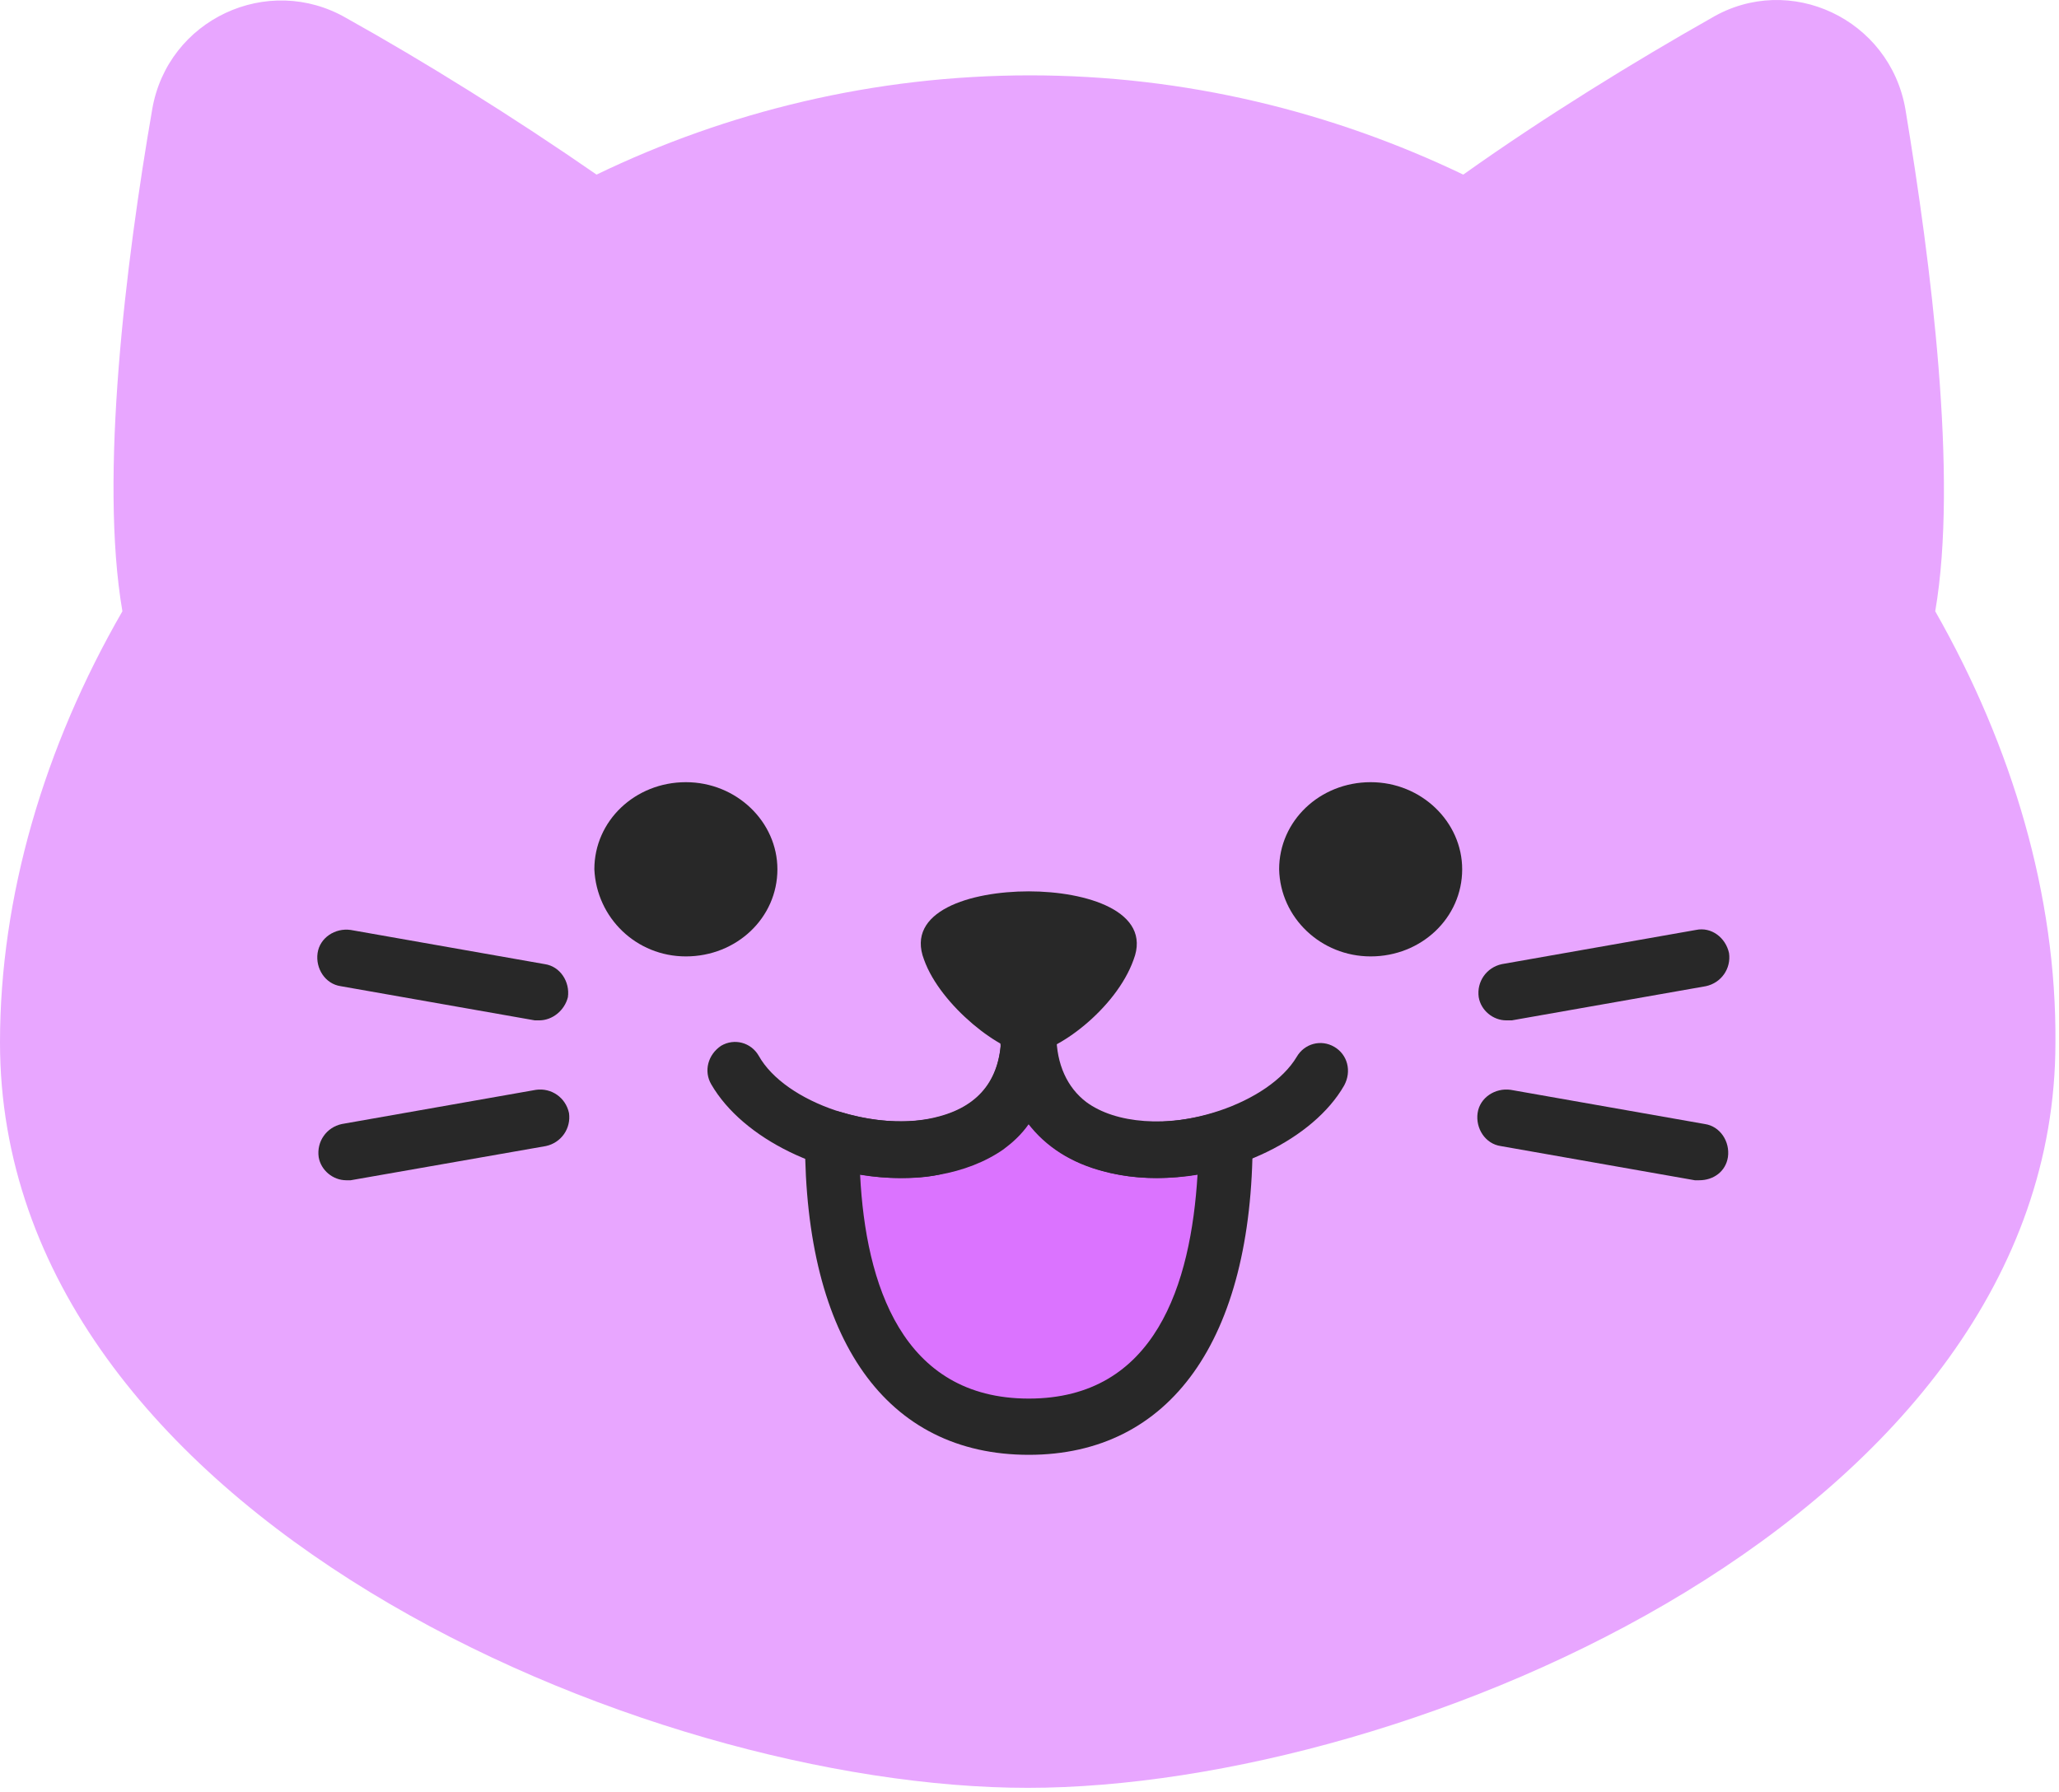
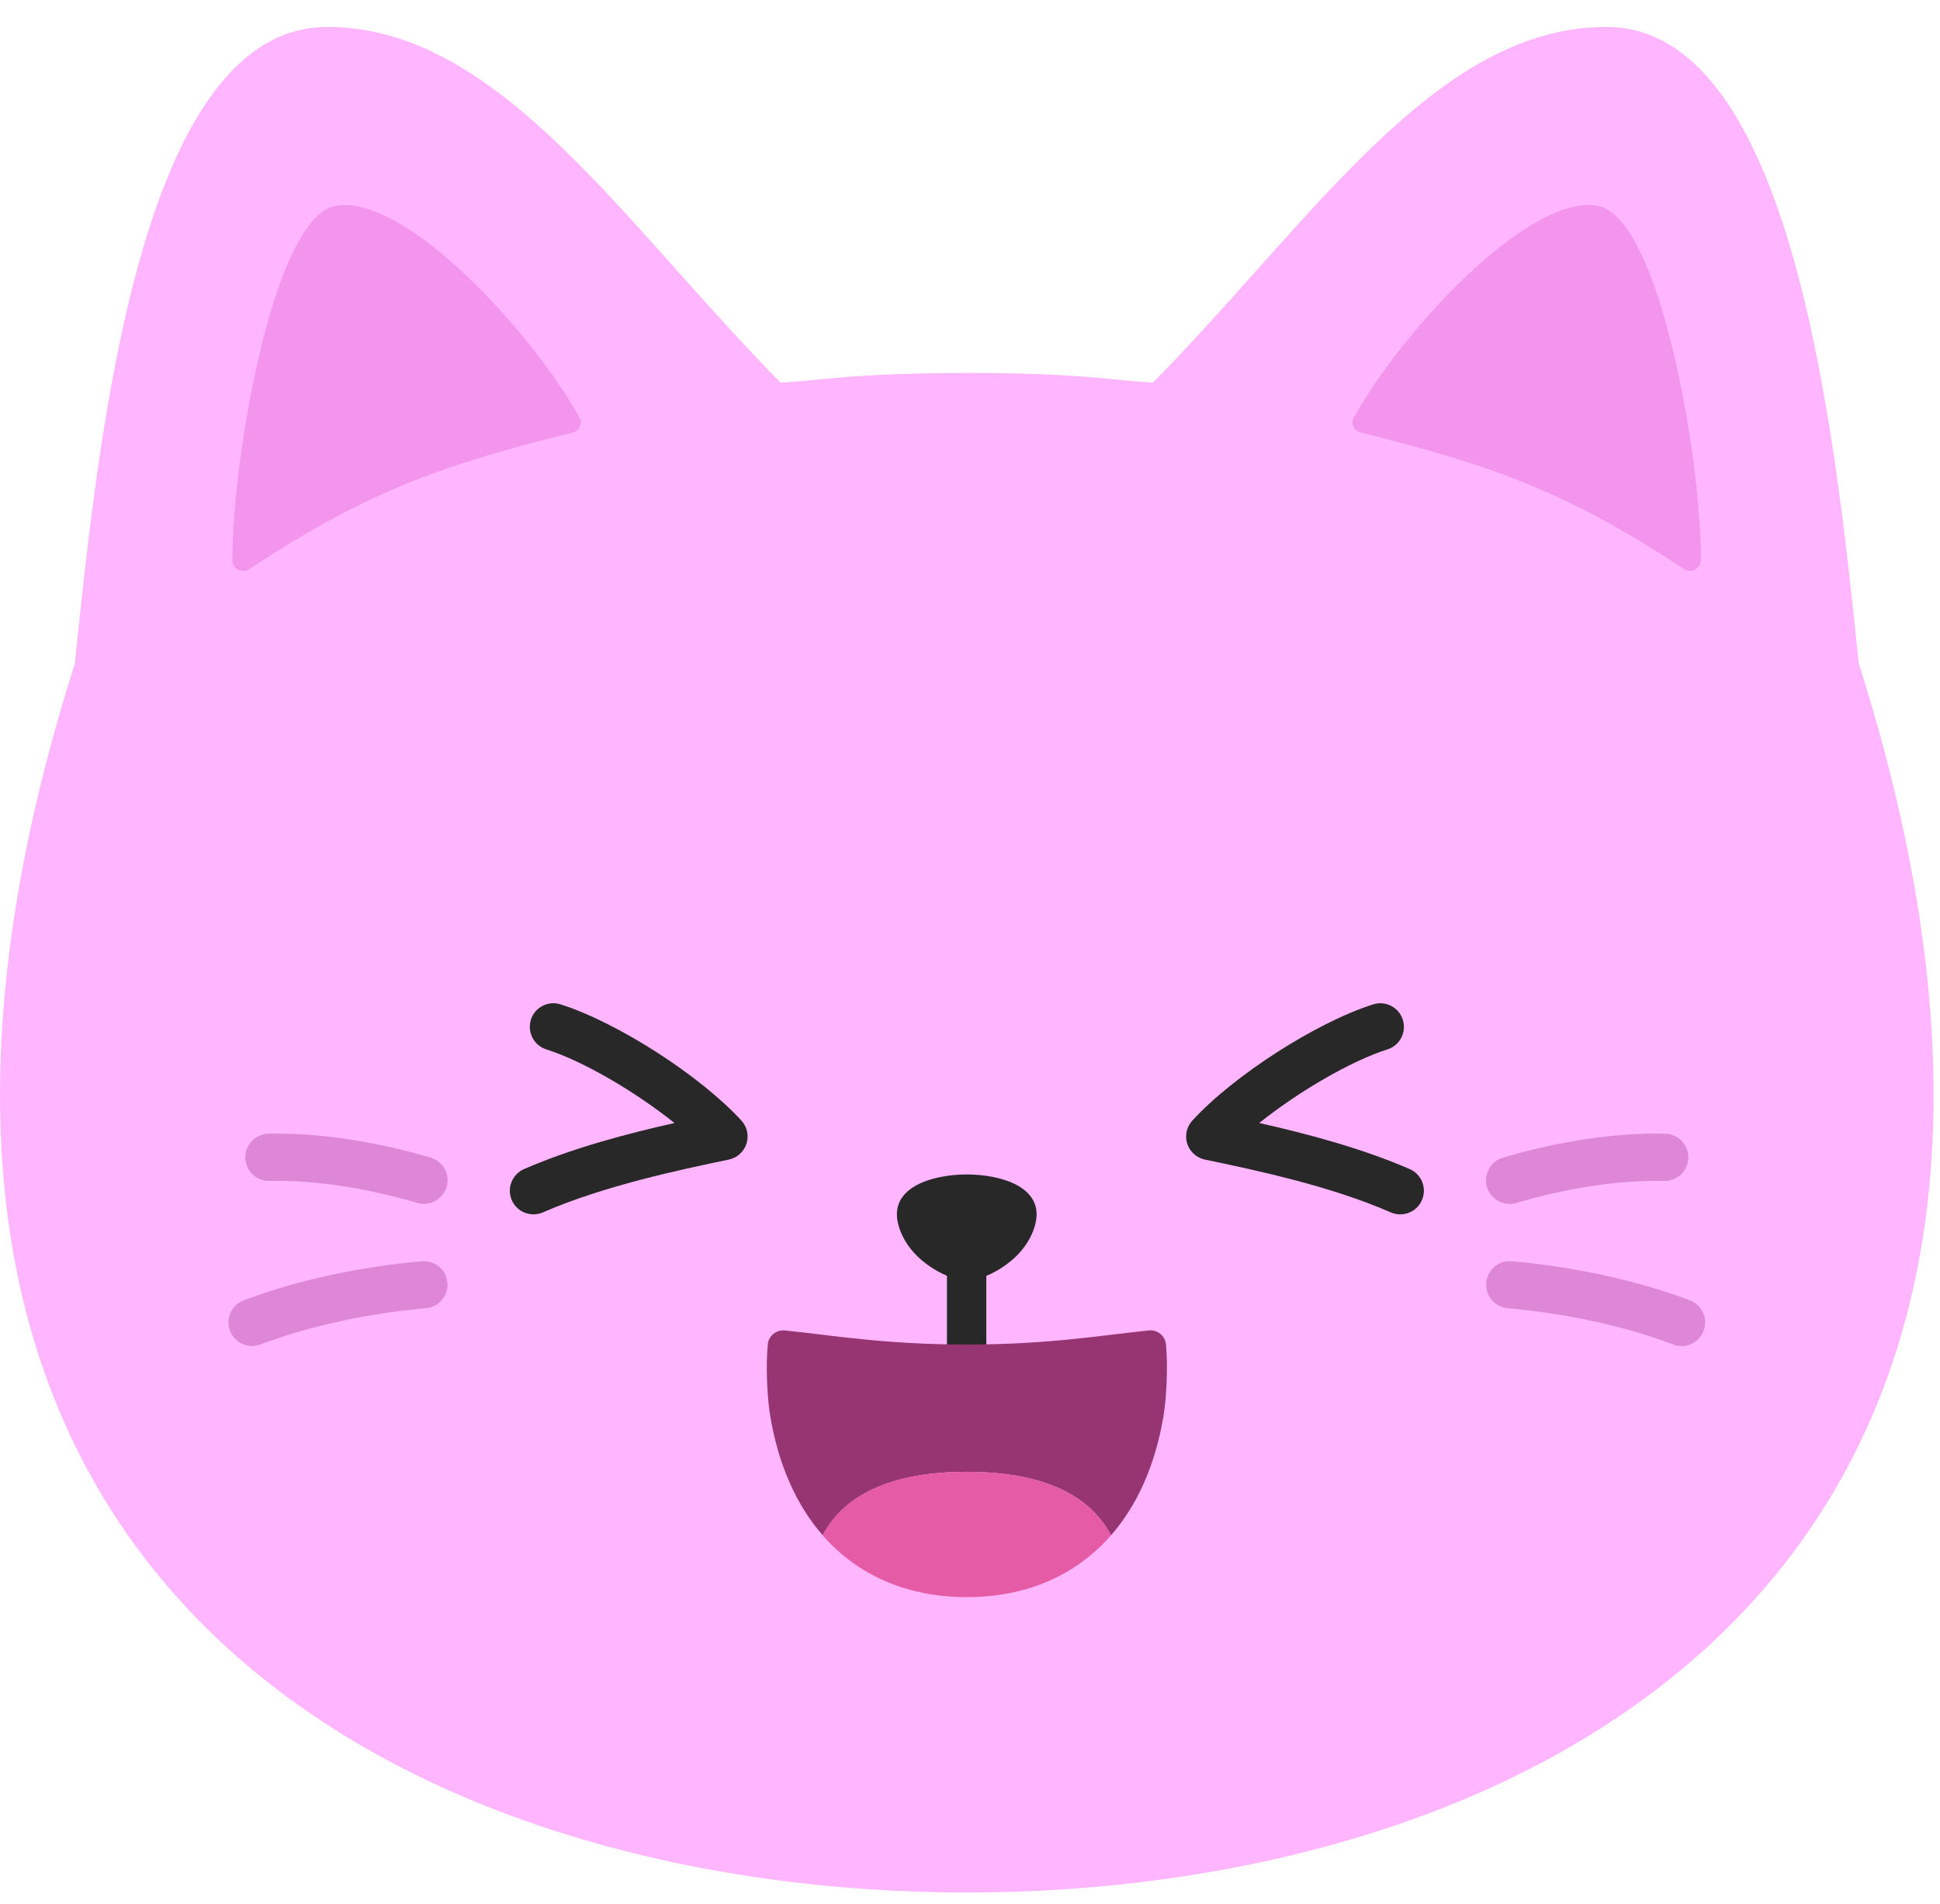
- <svg xmlns="http://www.w3.org/2000/svg" width="362" height="315" viewBox="0 0 362 315" fill="none">
-   <path d="M340.24 107.478C344.311 83.824 339.465 46.21 335.006 19.26C332.292 3.362 314.649 -4.975 300.885 3.168C287.508 10.729 271.417 20.617 257.264 30.7C234.194 19.648 208.409 13.25 181.074 13.25C153.738 13.25 127.76 19.648 104.883 30.7C90.343 20.617 74.446 10.729 60.875 3.168C47.11 -4.781 29.468 3.362 26.754 19.26C22.101 46.21 17.448 83.824 21.52 107.478C7.755 131.326 0 157.694 0 183.287C0 266.269 113.22 314.353 180.686 314.353C248.152 314.353 361.372 266.269 361.372 183.287C361.566 157.5 353.811 131.326 340.24 107.478Z" fill="#E8A6FF" />
-   <path d="M216.553 200.348C216.553 230.982 205.502 250.758 182.044 250.758C158.586 250.758 147.535 230.788 147.535 200.348C162.851 205.195 182.044 201.705 182.044 182.123C182.238 201.512 201.237 205.195 216.553 200.348Z" fill="#DB73FF" />
-   <path d="M180.88 156.725C190.961 156.725 202.593 160.215 199.297 168.745C196.195 177.47 185.533 185.226 180.88 185.226C176.227 185.226 165.37 176.889 162.462 168.745C159.166 160.215 170.605 156.725 180.88 156.725Z" fill="#282828" />
-   <path d="M120.587 168.164C129.505 168.164 136.678 161.378 136.678 152.847C136.678 144.51 129.505 137.53 120.587 137.53C111.669 137.53 104.496 144.316 104.496 152.847C104.884 161.378 111.863 168.164 120.587 168.164Z" fill="#282828" />
-   <path d="M240.98 168.164C249.898 168.164 257.071 161.378 257.071 152.847C257.071 144.51 249.898 137.53 240.98 137.53C232.062 137.53 224.889 144.316 224.889 152.847C225.083 161.378 232.256 168.164 240.98 168.164Z" fill="#282828" />
-   <path d="M158.391 207.135C145.014 207.135 130.668 200.349 125.046 190.655C123.689 188.328 124.464 185.42 126.791 183.869C129.117 182.511 132.025 183.287 133.382 185.613C138.035 193.951 154.126 199.379 165.177 196.277C172.35 194.338 176.033 189.491 176.033 181.736C176.033 179.021 178.166 176.889 180.88 176.889C183.594 176.889 185.727 179.215 185.533 181.93C185.339 194.144 178.747 202.869 167.503 205.778C164.595 206.941 161.493 207.135 158.391 207.135Z" fill="#282828" />
-   <path d="M203.175 207.134C200.073 207.134 196.972 206.746 194.064 205.971C182.625 203.063 176.034 194.338 175.84 182.123C175.84 179.409 177.972 177.276 180.493 177.082C183.207 177.082 185.146 179.215 185.339 181.929C185.533 189.685 189.023 194.532 196.196 196.471C207.247 199.379 223.144 193.95 227.991 185.807C229.348 183.48 232.256 182.705 234.582 184.062C236.909 185.419 237.684 188.327 236.327 190.848C230.899 200.348 216.552 207.134 203.175 207.134Z" fill="#282828" />
-   <path d="M180.88 255.799C155.871 255.799 141.524 235.635 141.524 200.348C141.524 198.797 142.3 197.44 143.463 196.277C144.82 195.501 146.371 195.113 147.728 195.501C156.646 198.215 165.564 197.634 170.799 193.756C174.288 191.236 176.033 187.164 176.033 181.929C176.033 179.215 178.166 177.082 180.88 177.082C183.594 177.082 185.533 179.215 185.727 181.929C185.727 187.164 187.665 191.236 190.961 193.756C196.195 197.634 205.307 198.215 214.031 195.501C215.389 195.113 216.939 195.307 218.297 196.277C219.654 197.052 220.235 198.797 220.235 200.348C220.235 235.635 205.695 255.799 180.88 255.799ZM151.218 206.553C152.187 225.747 158.585 245.911 180.88 245.911C203.175 245.911 209.379 225.747 210.542 206.553C201.042 208.104 191.736 206.553 185.339 201.899C183.982 200.736 182.431 199.379 180.88 197.634C179.523 199.573 177.972 200.93 176.421 202.093C170.023 206.553 160.717 208.104 151.218 206.553Z" fill="#282828" />
-   <path d="M264.825 179.409C262.499 179.409 260.366 177.664 259.979 175.338C259.591 172.623 261.336 170.103 264.05 169.521L298.171 163.511C300.885 162.929 303.405 164.868 303.987 167.582C304.375 170.297 302.63 172.817 299.916 173.399L265.795 179.409C265.407 179.409 265.019 179.409 264.825 179.409Z" fill="#282828" />
-   <path d="M298.752 207.523C298.558 207.523 298.17 207.523 297.976 207.523L263.855 201.512C261.141 201.124 259.397 198.41 259.784 195.696C260.172 192.981 262.886 191.236 265.6 191.624L299.721 197.635C302.435 198.022 304.18 200.737 303.793 203.451C303.405 205.972 301.272 207.523 298.752 207.523Z" fill="#282828" />
-   <path d="M94.803 179.409C94.609 179.409 94.221 179.409 94.027 179.409L59.906 173.399C57.192 173.011 55.447 170.297 55.835 167.582C56.223 164.868 58.937 163.123 61.651 163.511L95.772 169.521C98.486 169.909 100.231 172.623 99.843 175.338C99.262 177.664 97.129 179.409 94.803 179.409Z" fill="#282828" />
-   <path d="M60.875 207.523C58.549 207.523 56.416 205.778 56.028 203.451C55.641 200.737 57.386 198.216 60.1 197.635L94.221 191.624C96.935 191.236 99.455 192.981 100.037 195.696C100.424 198.41 98.68 200.931 95.965 201.512L61.651 207.523C61.457 207.523 61.069 207.523 60.875 207.523Z" fill="#282828" />
+ <svg xmlns="http://www.w3.org/2000/svg" width="54" height="53" viewBox="0 0 54 53" fill="none">
+   <path d="M26.91 10.382C27.288 10.382 27.632 10.384 27.95 10.391C29.202 10.41 30.015 10.469 30.645 10.526C31.208 10.577 31.628 10.627 32.093 10.651C36.487 6.199 39.934 0.75 44.708 0.75C49.897 0.75 51.071 12.011 51.739 18.472C60.057 44.636 41.752 52.687 26.91 52.687C12.068 52.687 -6.236 44.634 2.083 18.472C2.751 12.011 3.922 0.75 9.114 0.75C13.887 0.75 17.332 6.199 21.727 10.653C22.191 10.629 22.611 10.579 23.174 10.528C23.807 10.472 24.619 10.412 25.87 10.393C26.185 10.386 26.531 10.384 26.91 10.384V10.382Z" fill="#FFB6FF" />
+   <path d="M9.339 5.732C7.618 6.039 6.462 12.756 6.469 15.587C6.469 15.833 6.736 15.977 6.937 15.844C10.288 13.632 12.394 12.929 15.955 12.037C16.13 11.994 16.22 11.792 16.132 11.63C14.838 9.28 11.286 5.386 9.339 5.73V5.732Z" fill="#F395EC" />
+   <path d="M44.475 5.732C46.196 6.039 47.352 12.756 47.346 15.587C47.346 15.833 47.078 15.977 46.877 15.844C43.527 13.632 41.42 12.929 37.86 12.037C37.685 11.994 37.595 11.792 37.682 11.63C38.977 9.28 42.528 5.386 44.475 5.73V5.732Z" fill="#F395EC" />
+   <path d="M7.018 37.473C6.753 37.473 6.503 37.311 6.403 37.048C6.273 36.709 6.444 36.33 6.784 36.201C8.224 35.653 9.985 35.268 11.741 35.112C12.104 35.082 12.422 35.347 12.453 35.708C12.486 36.069 12.218 36.389 11.857 36.42C10.217 36.564 8.581 36.923 7.25 37.429C7.173 37.458 7.094 37.473 7.018 37.473Z" fill="#DD87D6" />
+   <path d="M11.801 33.516C11.74 33.516 11.676 33.507 11.615 33.489C10.183 33.064 8.72 32.848 7.501 32.876C7.135 32.885 6.837 32.598 6.828 32.234C6.82 31.871 7.106 31.571 7.47 31.562C8.825 31.529 10.428 31.768 11.987 32.228C12.335 32.331 12.535 32.697 12.432 33.045C12.346 33.329 12.086 33.516 11.801 33.516Z" fill="#DD87D6" />
+   <path d="M46.805 37.473C46.728 37.473 46.649 37.46 46.573 37.429C45.241 36.923 43.606 36.566 41.965 36.42C41.604 36.387 41.337 36.069 41.37 35.708C41.403 35.346 41.722 35.079 42.082 35.112C43.838 35.268 45.598 35.655 47.039 36.201C47.379 36.33 47.549 36.709 47.42 37.048C47.319 37.311 47.07 37.473 46.805 37.473Z" fill="#DD87D6" />
+   <path d="M42.021 33.516C41.739 33.516 41.476 33.332 41.39 33.045C41.288 32.697 41.487 32.331 41.835 32.228C43.394 31.766 44.999 31.529 46.352 31.562C46.716 31.571 47.003 31.871 46.994 32.234C46.985 32.598 46.681 32.887 46.322 32.876C45.1 32.848 43.639 33.065 42.207 33.489C42.146 33.507 42.082 33.516 42.021 33.516Z" fill="#DD87D6" />
+   <path d="M38.975 33.807C38.887 33.807 38.798 33.789 38.712 33.752C37.013 33.009 34.922 32.571 33.538 32.282C33.308 32.234 33.12 32.066 33.047 31.842C32.975 31.619 33.028 31.371 33.188 31.198C34.328 29.948 36.634 28.465 38.222 27.961C38.568 27.852 38.938 28.042 39.047 28.388C39.157 28.734 38.966 29.105 38.62 29.214C37.593 29.54 36.128 30.401 35.051 31.264C36.345 31.555 37.887 31.958 39.24 32.547C39.573 32.692 39.724 33.08 39.579 33.412C39.472 33.66 39.231 33.807 38.977 33.807H38.975Z" fill="#282828" />
+   <path d="M14.848 33.806C14.594 33.806 14.354 33.66 14.246 33.412C14.102 33.079 14.253 32.692 14.586 32.547C15.937 31.958 17.48 31.555 18.774 31.264C17.697 30.401 16.232 29.538 15.205 29.214C14.859 29.104 14.669 28.734 14.778 28.388C14.888 28.042 15.258 27.849 15.604 27.961C17.191 28.465 19.497 29.948 20.638 31.198C20.798 31.371 20.85 31.619 20.778 31.842C20.706 32.065 20.517 32.234 20.288 32.282C18.904 32.571 16.812 33.011 15.113 33.752C15.028 33.789 14.938 33.806 14.851 33.806H14.848Z" fill="#282828" />
+   <path d="M26.91 32.696C25.979 32.696 24.681 33.044 25.02 34.148C25.342 35.201 26.542 35.663 26.91 35.663C27.278 35.663 28.478 35.201 28.799 34.148C29.139 33.042 27.84 32.696 26.91 32.696Z" fill="#282828" />
+   <path d="M26.907 37.978C26.605 37.978 26.359 37.733 26.359 37.43V34.791C26.359 34.489 26.605 34.244 26.907 34.244C27.209 34.244 27.454 34.489 27.454 34.791V37.43C27.454 37.733 27.209 37.978 26.907 37.978Z" fill="#282828" />
+   <path d="M32.453 37.42C32.428 37.184 32.216 37.015 31.98 37.039C30.69 37.168 29.218 37.431 26.913 37.431C24.607 37.431 23.133 37.168 21.846 37.039C21.609 37.015 21.397 37.186 21.373 37.42C21.309 38.042 21.36 38.942 21.436 39.402C21.666 40.791 22.174 41.91 22.899 42.742C23.459 41.688 24.686 40.974 26.913 40.974C29.14 40.974 30.368 41.686 30.926 42.742C31.651 41.912 32.159 40.793 32.389 39.402C32.466 38.94 32.516 38.04 32.453 37.42Z" fill="#973472" />
+   <path d="M26.912 40.974C24.683 40.974 23.457 41.686 22.898 42.742C23.882 43.867 25.265 44.463 26.912 44.463C28.559 44.463 29.943 43.867 30.926 42.742C30.365 41.688 29.139 40.974 26.912 40.974Z" fill="#E65BA6" />
</svg>
